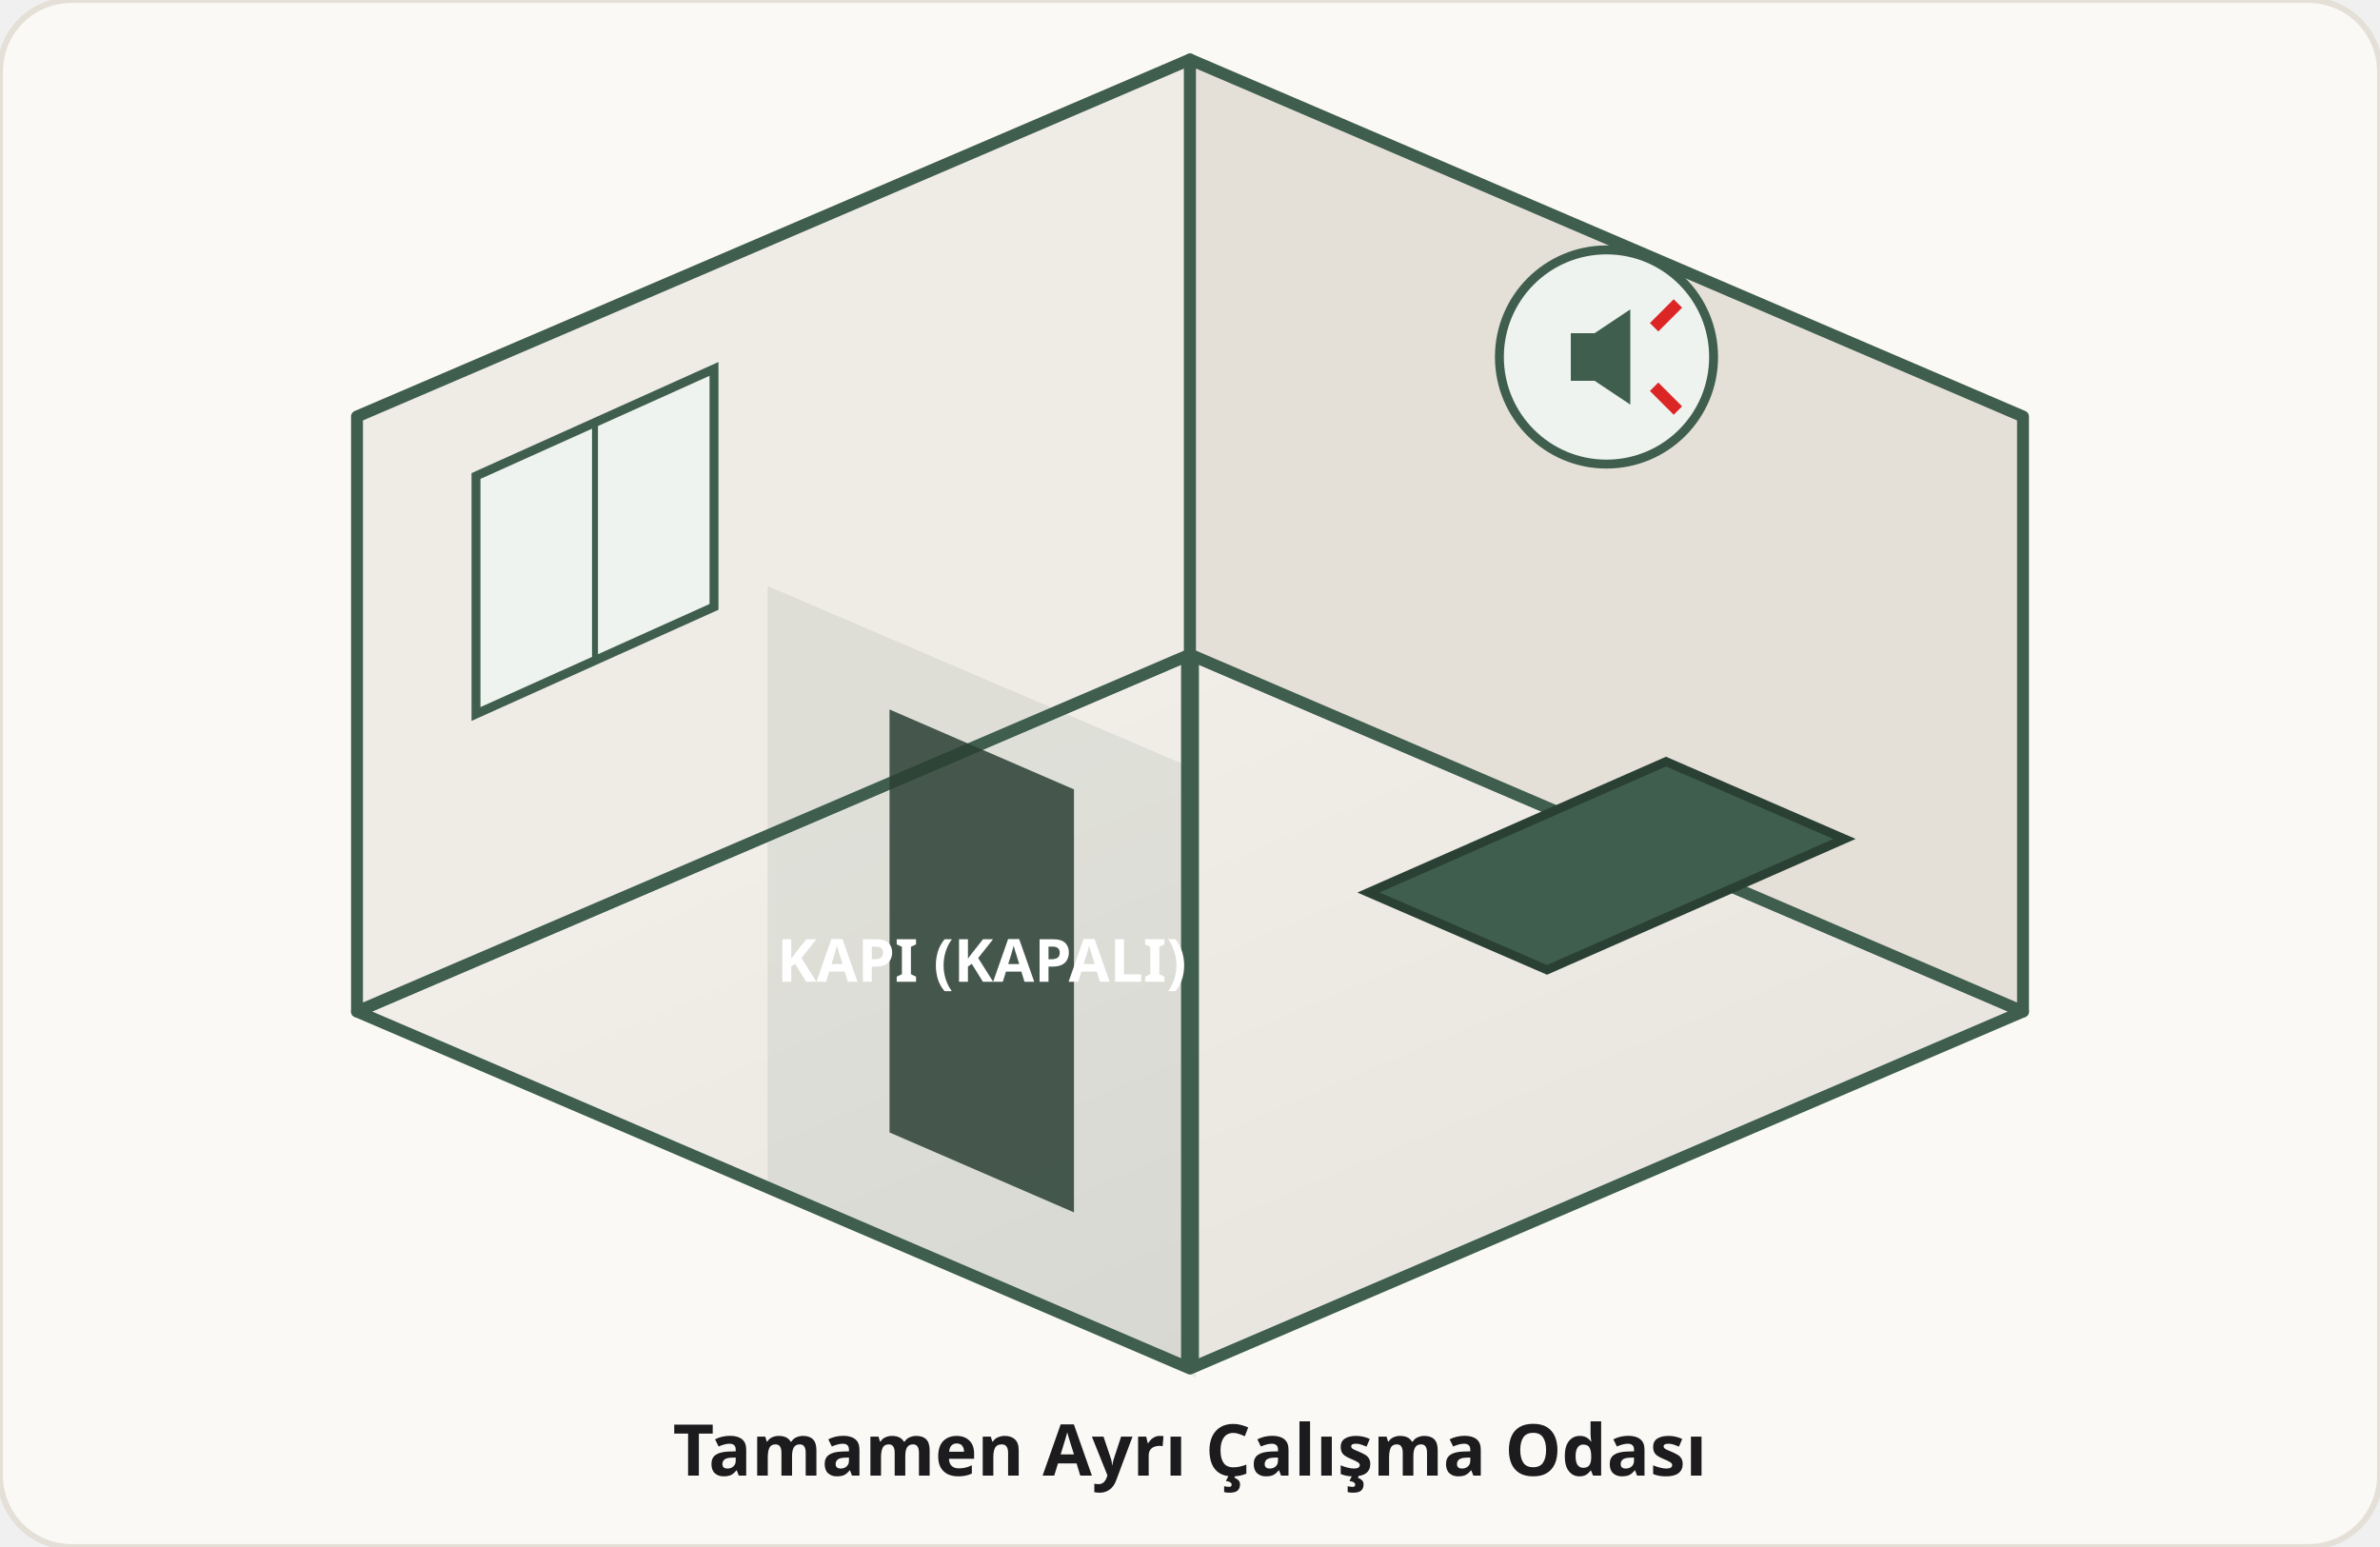
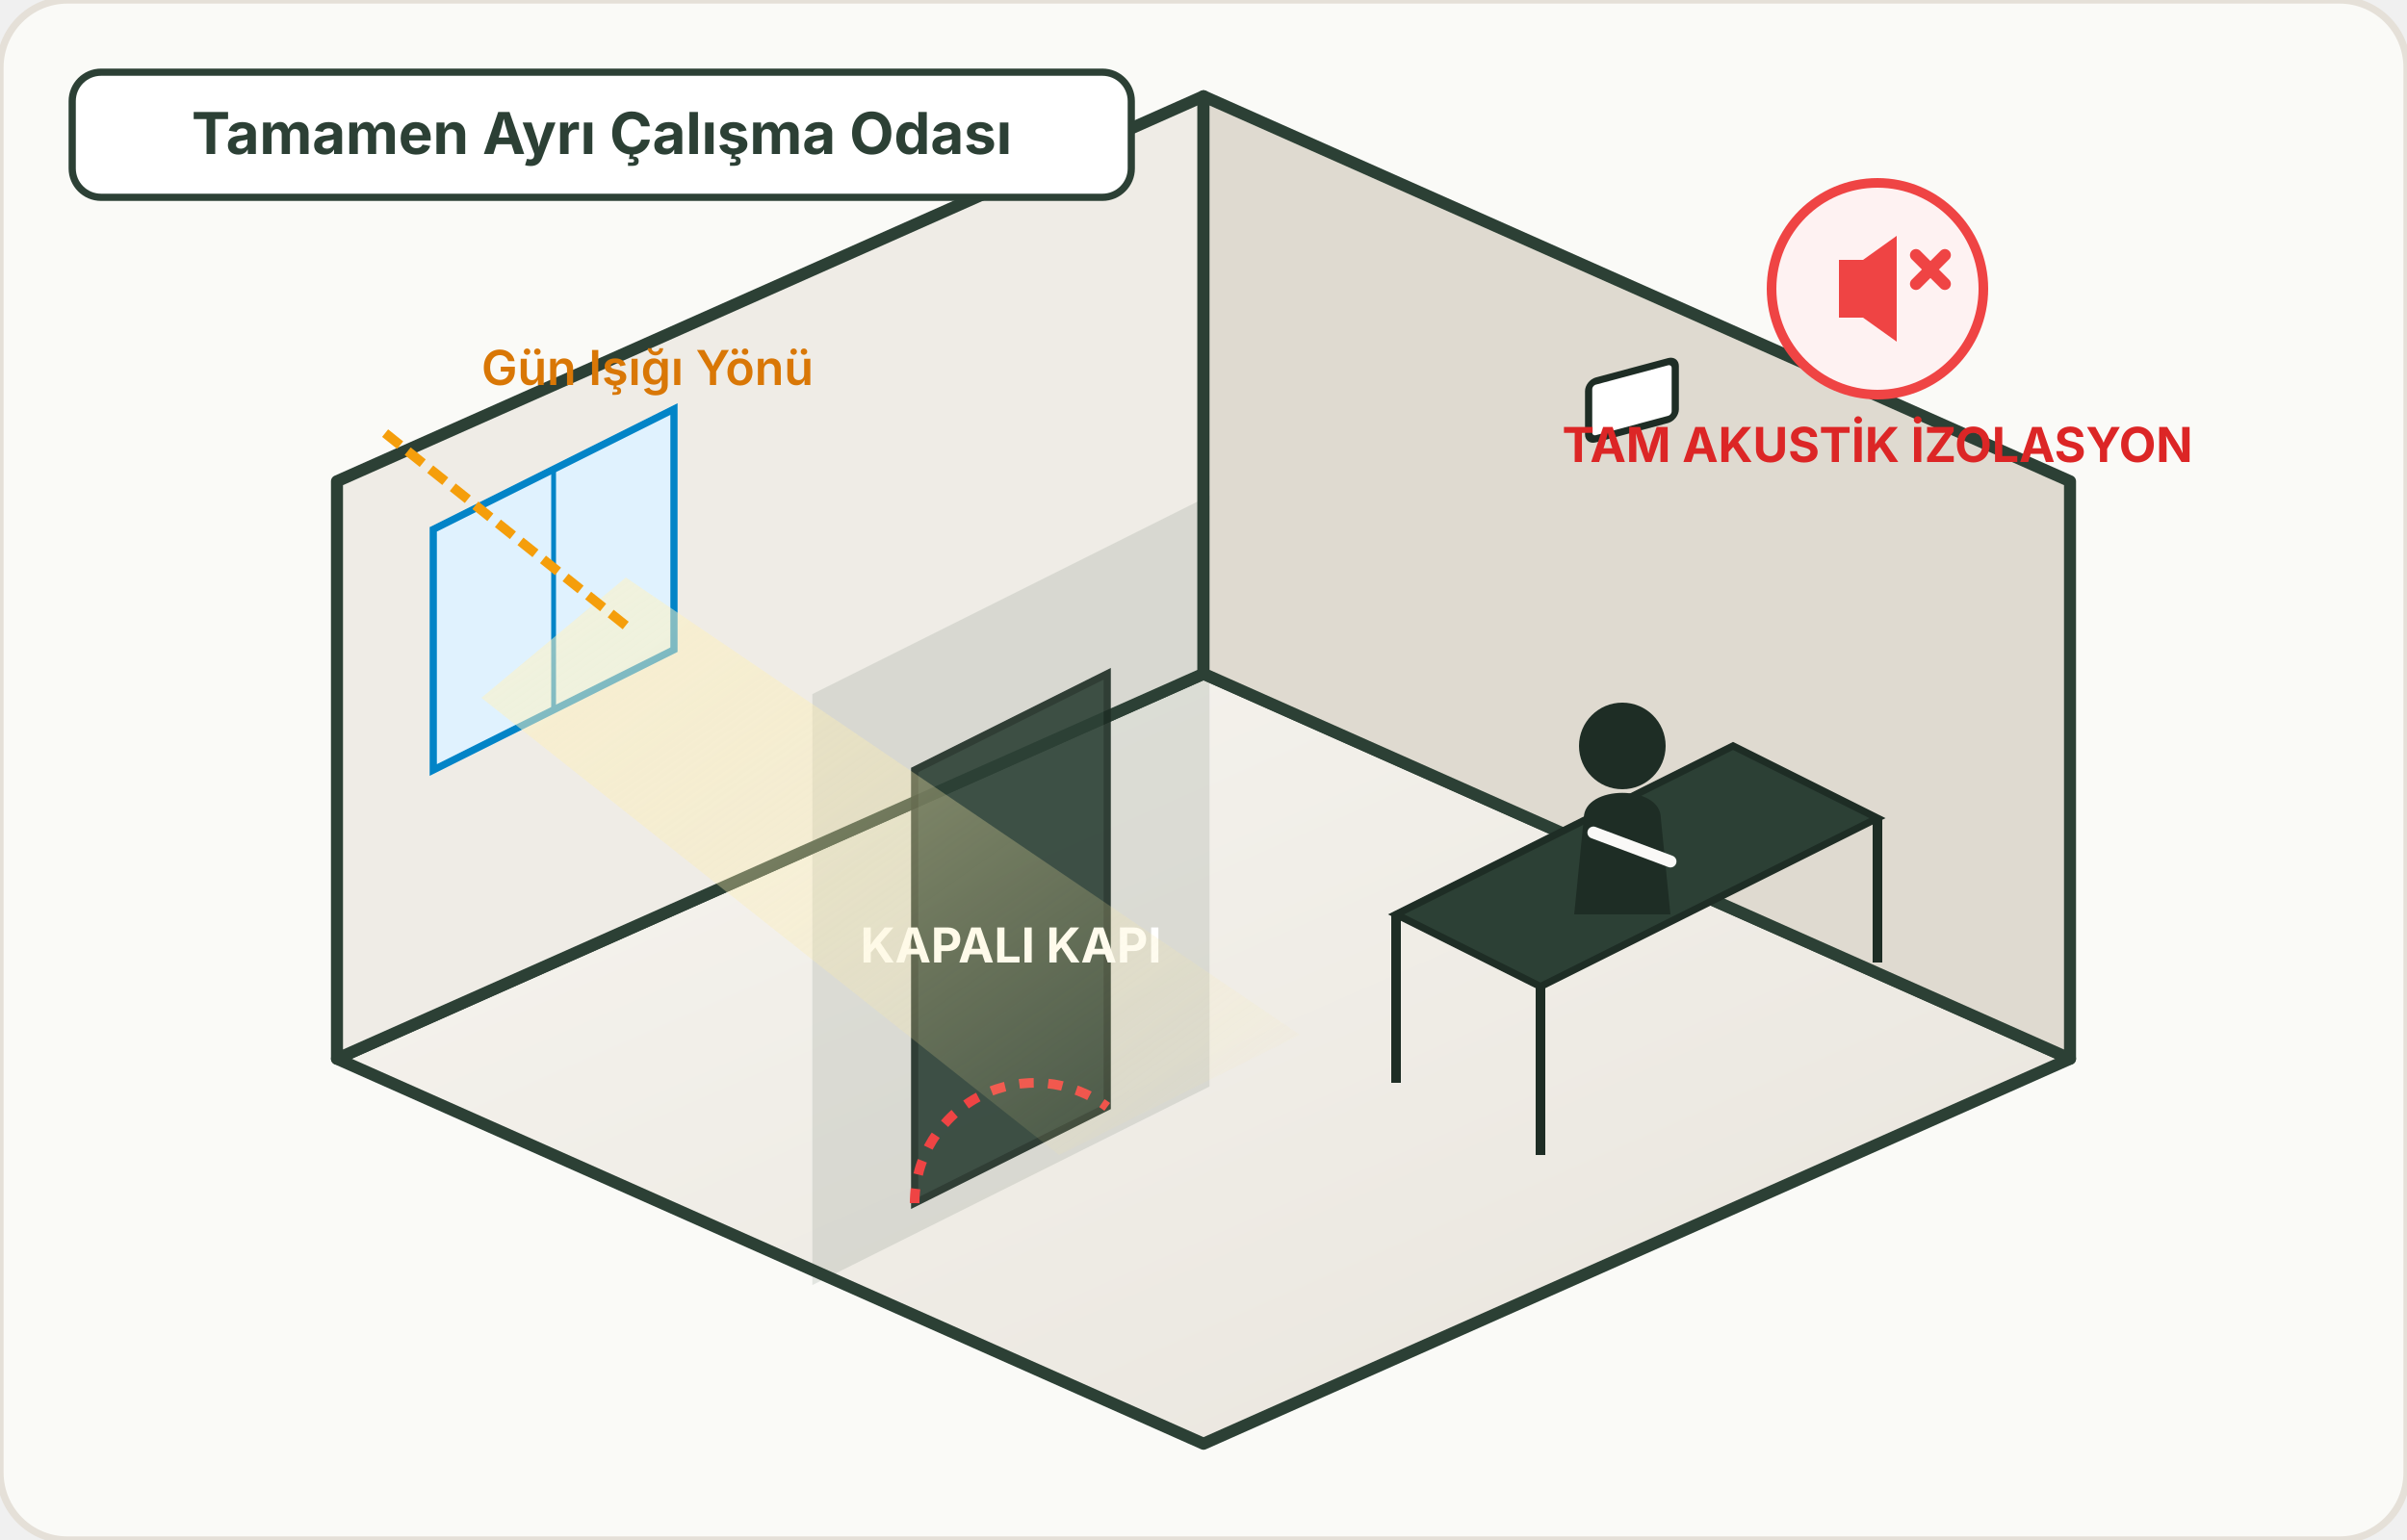
- <svg xmlns="http://www.w3.org/2000/svg" viewBox="0 0 400 260" width="100%" height="100%">
+ <svg xmlns="http://www.w3.org/2000/svg" viewBox="0 0 500 320" width="100%" height="100%">
  <defs>
-     <linearGradient id="wallGrad1" x1="0%" y1="0%" x2="100%" y2="100%">
-       <stop offset="0%" stop-color="#F4F2EB" />
-       <stop offset="100%" stop-color="#E5E2DC" />
+     <linearGradient id="floorGradSep" x1="0%" y1="0%" x2="100%" y2="100%">
+       <stop offset="0%" stop-color="#F7F5F0" />
+       <stop offset="100%" stop-color="#E8E4DC" />
+     </linearGradient>
+     <linearGradient id="sunGradSep" x1="0%" y1="0%" x2="100%" y2="100%">
+       <stop offset="0%" stop-color="#FEF3C7" stop-opacity="0.6" />
+       <stop offset="100%" stop-color="#FDE68A" stop-opacity="0.0" />
    </linearGradient>
  </defs>
-   <rect width="400" height="260" rx="12" fill="#FAF9F6" stroke="#E4E0D7" stroke-width="1" />
-   <polygon points="60,170 200,230 340,170 200,110" fill="url(#wallGrad1)" stroke="#3F5E4D" stroke-width="2" stroke-linejoin="round" />
-   <polygon points="60,170 60,70 200,10 200,110" fill="#EFECE5" stroke="#3F5E4D" stroke-width="2" stroke-linejoin="round" />
-   <polygon points="200,110 200,10 340,70 340,170" fill="#E4E0D7" stroke="#3F5E4D" stroke-width="2" stroke-linejoin="round" />
-   <polygon points="200,110 200,230 200,230 200,110" stroke="#3F5E4D" stroke-width="3" />
-   <polygon points="130,200 130,100 200,130 200,230" fill="#3F5E4D" opacity="0.1" stroke="#3F5E4D" stroke-width="2" />
-   <polygon points="150,190 150,120 180,133 180,203" fill="#2A4034" opacity="0.85" stroke="#2A4034" stroke-width="1" />
-   <text x="165" y="165" font-family="sans-serif" font-size="10" fill="#FFFFFF" text-anchor="middle" font-weight="600">KAPI (KAPALI)</text>
-   <polygon points="230,150 280,128 310,141 260,163" fill="#3F5E4D" stroke="#2A4034" stroke-width="1.5" />
-   <rect x="260" y="133" width="14" height="10" rx="1" fill="#FAF9F6" stroke="#2A4034" stroke-width="1.5" transform="skewY(-15)" />
-   <polygon points="80,120 120,102 120,62 80,80" fill="#EEF3F0" stroke="#3F5E4D" stroke-width="1.5" />
-   <line x1="100" y1="111" x2="100" y2="71" stroke="#3F5E4D" stroke-width="1" />
-   <g transform="translate(270, 60)">
-     <circle cx="0" cy="0" r="18" fill="#EEF3F0" stroke="#3F5E4D" stroke-width="1.5" />
-     <path d="M-6 -4 L-6 4 L-2 4 L4 8 L4 -8 L-2 -4 Z" fill="#3F5E4D" />
-     <line x1="8" y1="-5" x2="12" y2="-9" stroke="#DC2626" stroke-width="2" />
-     <line x1="8" y1="5" x2="12" y2="9" stroke="#DC2626" stroke-width="2" />
+   <rect width="500" height="320" rx="14" fill="#FAFAF7" stroke="#E5E0D8" stroke-width="1.5" />
+   <polygon points="70,220 250,300 430,220 250,140" fill="url(#floorGradSep)" stroke="#2C4035" stroke-width="2.5" stroke-linejoin="round" />
+   <polygon points="70,220 70,100 250,20 250,140" fill="#EFECE6" stroke="#2C4035" stroke-width="2.5" stroke-linejoin="round" />
+   <polygon points="250,140 250,20 430,100 430,220" fill="#DFDAD0" stroke="#2C4035" stroke-width="2.5" stroke-linejoin="round" />
+   <polygon points="170,265 170,145 250,105 250,225" fill="#2C4035" opacity="0.12" stroke="#2C4035" stroke-width="2.5" />
+   <polygon points="190,250 190,160 230,140 230,230" fill="#2C4035" opacity="0.9" stroke="#1E2D25" stroke-width="1.5" />
+   <text x="210" y="200" font-family="'Inter', sans-serif" font-size="10" font-weight="700" fill="#FFFFFF" text-anchor="middle">KAPALI KAPI</text>
+   <path d="M190 250 A 25 25 0 0 1 230 230" fill="none" stroke="#EF4444" stroke-width="2" stroke-dasharray="3 3" />
+   <polygon points="90,160 140,135 140,85 90,110" fill="#E0F2FE" stroke="#0284C7" stroke-width="1.5" />
+   <line x1="115" y1="147" x2="115" y2="97" stroke="#0284C7" stroke-width="1" />
+   <polygon points="100,145 220,240 270,215 130,120" fill="url(#sunGradSep)" />
+   <line x1="80" y1="90" x2="130" y2="130" stroke="#F59E0B" stroke-width="2" stroke-dasharray="4 2" />
+   <text x="100" y="80" font-family="'Inter', sans-serif" font-size="10" font-weight="600" fill="#D97706">Gün Işığı Yönü</text>
+   <polygon points="290,190 360,155 390,170 320,205" fill="#2C4035" stroke="#1E2D25" stroke-width="1.5" />
+   <line x1="290" y1="190" x2="290" y2="225" stroke="#1E2D25" stroke-width="2" />
+   <line x1="320" y1="205" x2="320" y2="240" stroke="#1E2D25" stroke-width="2" />
+   <line x1="390" y1="170" x2="390" y2="200" stroke="#1E2D25" stroke-width="2" />
+   <g transform="translate(325, 145)">
+     <circle cx="12" cy="10" r="9" fill="#1E2D25" />
+     <path d="M4 25 C4 18 20 18 20 25 L22 45 L2 45 Z" fill="#1E2D25" />
+     <path d="M6 28 L22 34" stroke="#FAF9F7" stroke-width="2.5" stroke-linecap="round" />
  </g>
-   <text x="200" y="248" font-family="sans-serif" font-size="12" font-weight="700" fill="#1C1C1E" text-anchor="middle">Tamamen Ayrı Çalışma Odası</text>
+   <rect x="330" y="168" width="18" height="12" rx="1.5" fill="#FFFFFF" stroke="#1E2D25" stroke-width="1.5" transform="skewY(-15)" />
+   <g transform="translate(390, 60)">
+     <circle cx="0" cy="0" r="22" fill="#FEF2F2" stroke="#EF4444" stroke-width="2" />
+     <path d="M-8 -6 L-8 6 L-3 6 L4 11 L4 -11 L-3 -6 Z" fill="#EF4444" />
+     <line x1="8" y1="-7" x2="14" y2="-1" stroke="#EF4444" stroke-width="2.5" stroke-linecap="round" />
+     <line x1="14" y1="-7" x2="8" y2="-1" stroke="#EF4444" stroke-width="2.5" stroke-linecap="round" />
+     <text x="0" y="36" font-family="'Inter', sans-serif" font-size="10" font-weight="700" fill="#DC2626" text-anchor="middle">TAM AKUSTİK İZOLASYON</text>
+   </g>
+   <rect x="15" y="15" width="220" height="26" rx="6" fill="#FFFFFF" stroke="#2C4035" stroke-width="1.5" />
+   <text x="125" y="32" font-family="'Inter', sans-serif" font-size="12" font-weight="700" fill="#2C4035" text-anchor="middle">Tamamen Ayrı Çalışma Odası</text>
</svg>
